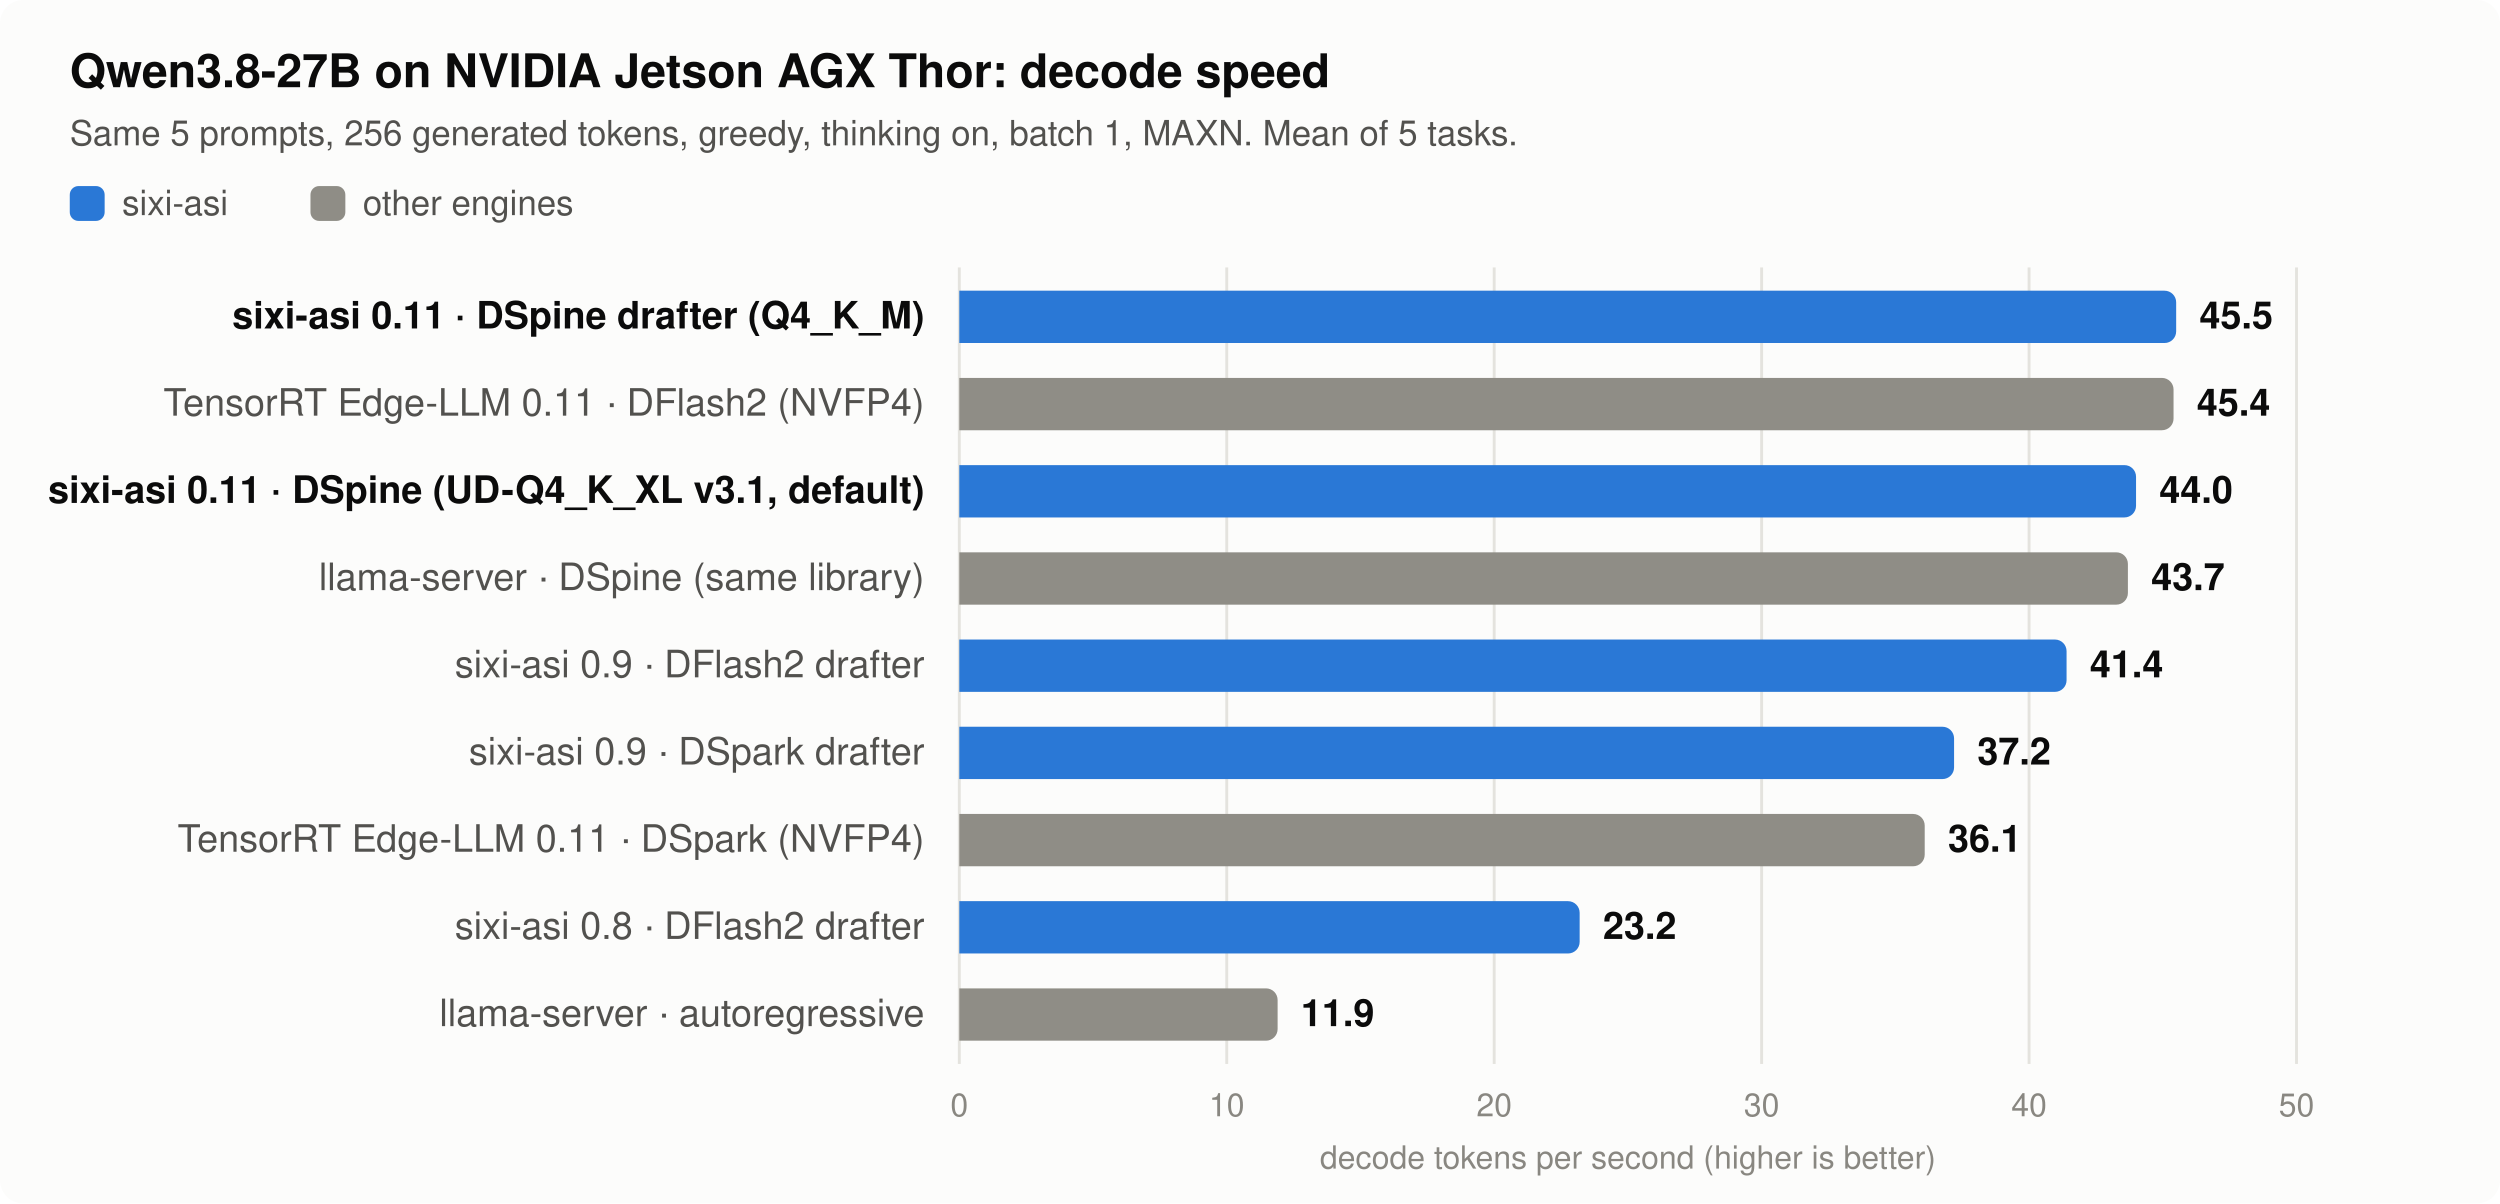
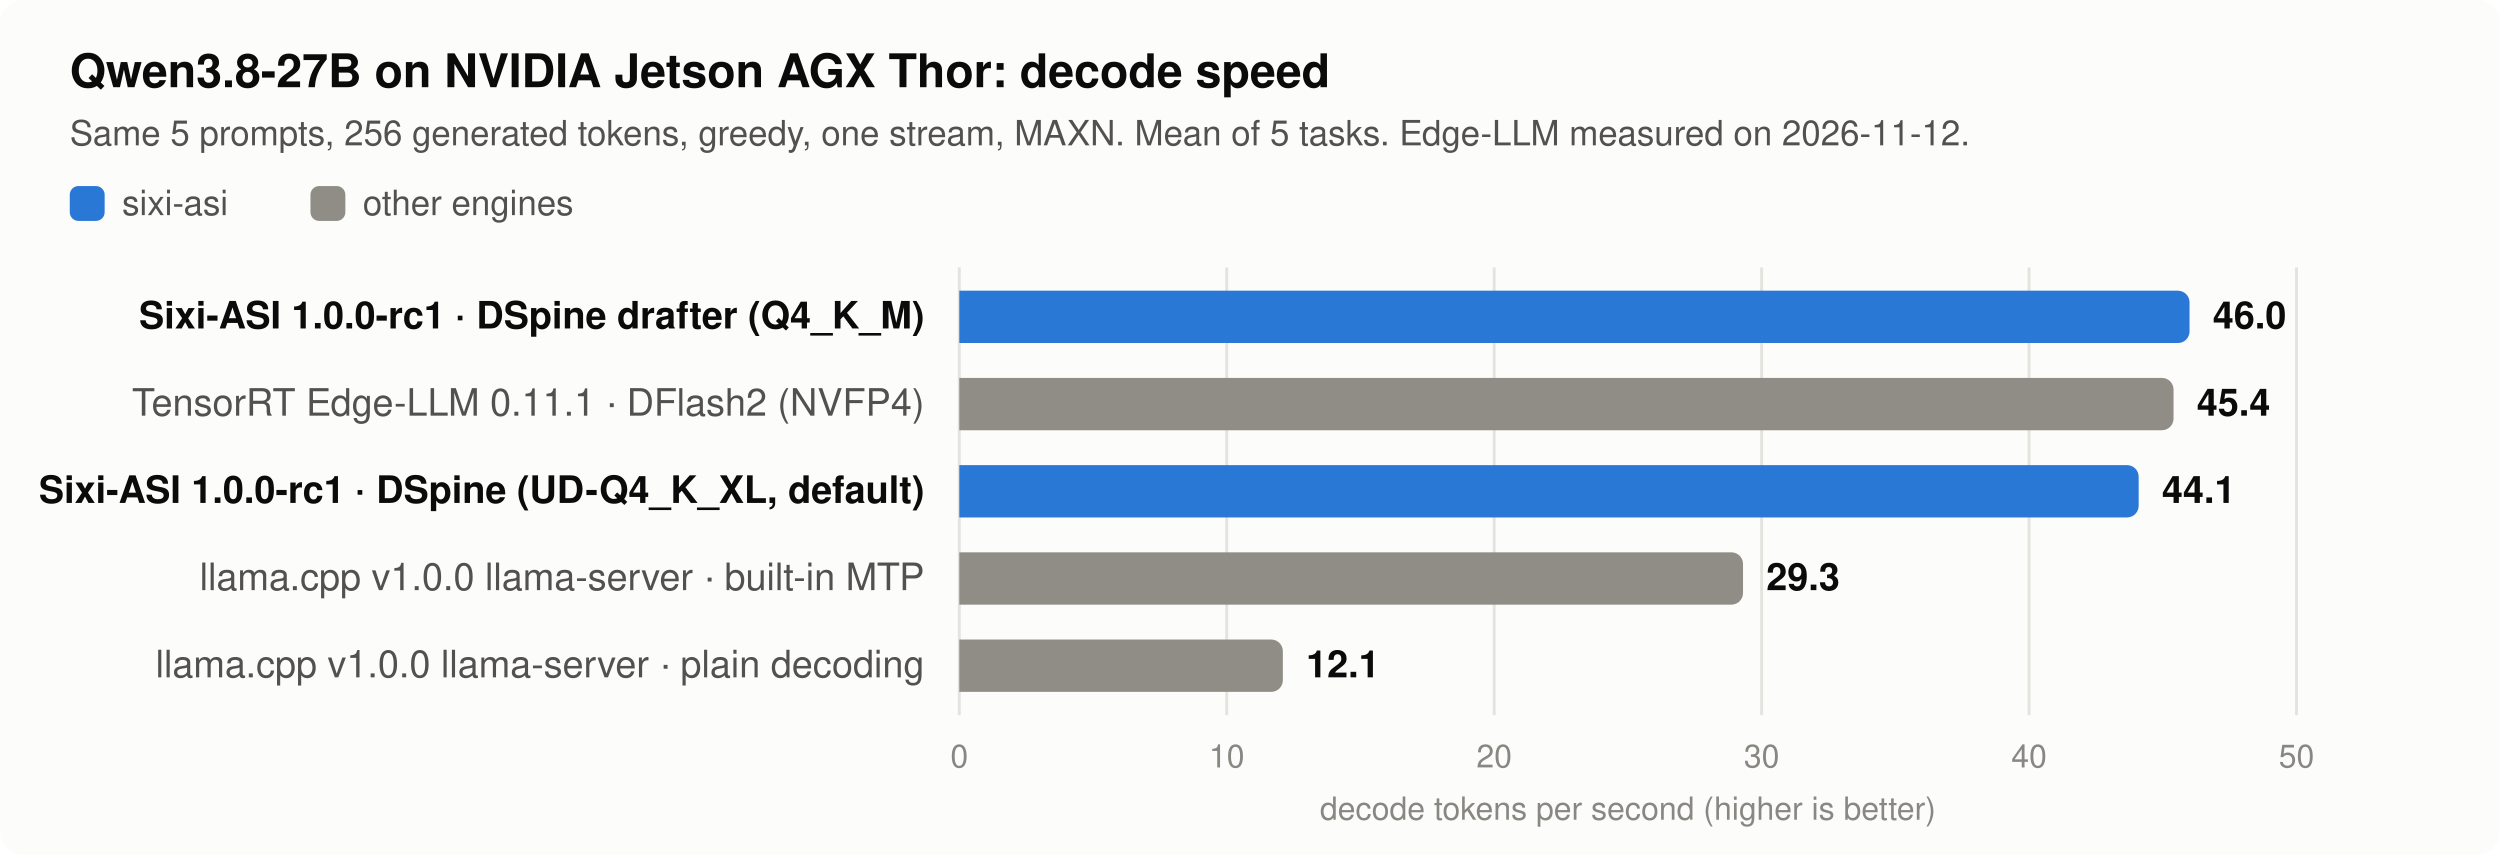
- <svg xmlns="http://www.w3.org/2000/svg" viewBox="0 0 860 414" width="860" height="414" font-family="-apple-system, BlinkMacSystemFont, 'Segoe UI', Helvetica, Arial, sans-serif" role="img" aria-label="Qwen3.8-27B on NVIDIA Jetson AGX Thor: decode speed">
-   <rect width="860" height="414" rx="8" fill="#fcfcfb" />
+ <svg xmlns="http://www.w3.org/2000/svg" viewBox="0 0 860 294" width="860" height="294" font-family="-apple-system, BlinkMacSystemFont, 'Segoe UI', Helvetica, Arial, sans-serif" role="img" aria-label="Qwen3.8-27B on NVIDIA Jetson AGX Thor: decode speed">
+   <rect width="860" height="294" rx="8" fill="#fcfcfb" />
  <text x="24.0" y="30.0" fill="#0b0b0b" font-size="16" text-anchor="start" font-weight="600">Qwen3.8-27B on NVIDIA Jetson AGX Thor: decode speed</text>
-   <text x="24.0" y="50.0" fill="#52514e" font-size="12" text-anchor="start" font-weight="400">Same 5 prompts, 256 generated tokens, greedy, thinking on, batch 1, MAXN. Mean of 5 tasks.</text>
+   <text x="24.0" y="50.0" fill="#52514e" font-size="12" text-anchor="start" font-weight="400">Same 5 prompts, 256 generated tokens, greedy, one stream, MAXN. Mean of 5 tasks. Edge-LLM measured on 2026-11-12.</text>
  <rect x="24" y="64" width="12" height="12" rx="3" fill="#2a78d6" />
  <text x="42.0" y="74.0" fill="#52514e" font-size="12" text-anchor="start" font-weight="400">sixi-asi</text>
  <rect x="106.8" y="64" width="12" height="12" rx="3" fill="#8f8d86" />
  <text x="124.8" y="74.0" fill="#52514e" font-size="12" text-anchor="start" font-weight="400">other engines</text>
-   <line x1="330.0" y1="92" x2="330.0" y2="366" stroke="#e4e3de" stroke-width="1" />
-   <text x="330.0" y="384.0" fill="#898781" font-size="11" text-anchor="middle" font-weight="400">0</text>
-   <line x1="422.0" y1="92" x2="422.0" y2="366" stroke="#e4e3de" stroke-width="1" />
-   <text x="422.0" y="384.0" fill="#898781" font-size="11" text-anchor="middle" font-weight="400">10</text>
-   <line x1="514.0" y1="92" x2="514.0" y2="366" stroke="#e4e3de" stroke-width="1" />
-   <text x="514.0" y="384.0" fill="#898781" font-size="11" text-anchor="middle" font-weight="400">20</text>
-   <line x1="606.0" y1="92" x2="606.0" y2="366" stroke="#e4e3de" stroke-width="1" />
-   <text x="606.0" y="384.0" fill="#898781" font-size="11" text-anchor="middle" font-weight="400">30</text>
-   <line x1="698.0" y1="92" x2="698.0" y2="366" stroke="#e4e3de" stroke-width="1" />
-   <text x="698.0" y="384.0" fill="#898781" font-size="11" text-anchor="middle" font-weight="400">40</text>
-   <line x1="790.0" y1="92" x2="790.0" y2="366" stroke="#e4e3de" stroke-width="1" />
-   <text x="790.0" y="384.0" fill="#898781" font-size="11" text-anchor="middle" font-weight="400">50</text>
-   <text x="560.0" y="402.0" fill="#898781" font-size="11" text-anchor="middle" font-weight="400">decode tokens per second (higher is better)</text>
-   <text x="318.0" y="113.0" fill="#0b0b0b" font-size="13" text-anchor="end" font-weight="600">sixi-asi 0.11 · DSpine drafter (Q4_K_M)</text>
-   <path d="M330.0,100.0 h414.6 a4,4 0 0 1 4,4 v10.0 a4,4 0 0 1 -4,4 h-414.6 z" fill="#2a78d6" />
-   <text x="756.6" y="113.0" fill="#0b0b0b" font-size="13" text-anchor="start" font-weight="600">45.5</text>
-   <text x="318.0" y="143.0" fill="#52514e" font-size="13" text-anchor="end" font-weight="400">TensorRT Edge-LLM 0.11 · DFlash2 (NVFP4)</text>
+   <line x1="330.0" y1="92" x2="330.0" y2="246" stroke="#e4e3de" stroke-width="1" />
+   <text x="330.0" y="264.0" fill="#898781" font-size="11" text-anchor="middle" font-weight="400">0</text>
+   <line x1="422.0" y1="92" x2="422.0" y2="246" stroke="#e4e3de" stroke-width="1" />
+   <text x="422.0" y="264.0" fill="#898781" font-size="11" text-anchor="middle" font-weight="400">10</text>
+   <line x1="514.0" y1="92" x2="514.0" y2="246" stroke="#e4e3de" stroke-width="1" />
+   <text x="514.0" y="264.0" fill="#898781" font-size="11" text-anchor="middle" font-weight="400">20</text>
+   <line x1="606.0" y1="92" x2="606.0" y2="246" stroke="#e4e3de" stroke-width="1" />
+   <text x="606.0" y="264.0" fill="#898781" font-size="11" text-anchor="middle" font-weight="400">30</text>
+   <line x1="698.0" y1="92" x2="698.0" y2="246" stroke="#e4e3de" stroke-width="1" />
+   <text x="698.0" y="264.0" fill="#898781" font-size="11" text-anchor="middle" font-weight="400">40</text>
+   <line x1="790.0" y1="92" x2="790.0" y2="246" stroke="#e4e3de" stroke-width="1" />
+   <text x="790.0" y="264.0" fill="#898781" font-size="11" text-anchor="middle" font-weight="400">50</text>
+   <text x="560.0" y="282.0" fill="#898781" font-size="11" text-anchor="middle" font-weight="400">decode tokens per second (higher is better)</text>
+   <text x="318.0" y="113.0" fill="#0b0b0b" font-size="13" text-anchor="end" font-weight="600">Sixi-ASI 1.0.0-rc1 · DSpine drafter (Q4_K_M)</text>
+   <path d="M330.0,100.0 h419.2 a4,4 0 0 1 4,4 v10.0 a4,4 0 0 1 -4,4 h-419.2 z" fill="#2a78d6" />
+   <text x="761.2" y="113.0" fill="#0b0b0b" font-size="13" text-anchor="start" font-weight="600">46.0</text>
+   <text x="318.0" y="143.0" fill="#52514e" font-size="13" text-anchor="end" font-weight="400">TensorRT Edge-LLM 0.11.1 · DFlash2 (NVFP4)</text>
  <path d="M330.0,130.0 h413.7 a4,4 0 0 1 4,4 v10.0 a4,4 0 0 1 -4,4 h-413.7 z" fill="#8f8d86" />
  <text x="755.7" y="143.0" fill="#0b0b0b" font-size="13" text-anchor="start" font-weight="600">45.4</text>
-   <text x="318.0" y="173.0" fill="#0b0b0b" font-size="13" text-anchor="end" font-weight="600">sixi-asi 0.11 · DSpine (UD-Q4_K_XL v3.1, default)</text>
-   <path d="M330.0,160.0 h400.8 a4,4 0 0 1 4,4 v10.0 a4,4 0 0 1 -4,4 h-400.8 z" fill="#2a78d6" />
-   <text x="742.8" y="173.0" fill="#0b0b0b" font-size="13" text-anchor="start" font-weight="600">44.0</text>
-   <text x="318.0" y="203.0" fill="#52514e" font-size="13" text-anchor="end" font-weight="400">llama-server · DSpine (same library)</text>
-   <path d="M330.0,190.0 h398.0 a4,4 0 0 1 4,4 v10.0 a4,4 0 0 1 -4,4 h-398.0 z" fill="#8f8d86" />
-   <text x="740.0" y="203.0" fill="#0b0b0b" font-size="13" text-anchor="start" font-weight="600">43.7</text>
-   <text x="318.0" y="233.0" fill="#52514e" font-size="13" text-anchor="end" font-weight="400">sixi-asi 0.9 · DFlash2 drafter</text>
-   <path d="M330.0,220.0 h376.9 a4,4 0 0 1 4,4 v10.0 a4,4 0 0 1 -4,4 h-376.9 z" fill="#2a78d6" />
-   <text x="718.9" y="233.0" fill="#0b0b0b" font-size="13" text-anchor="start" font-weight="600">41.4</text>
-   <text x="318.0" y="263.0" fill="#52514e" font-size="13" text-anchor="end" font-weight="400">sixi-asi 0.9 · DSpark drafter</text>
-   <path d="M330.0,250.0 h338.2 a4,4 0 0 1 4,4 v10.0 a4,4 0 0 1 -4,4 h-338.2 z" fill="#2a78d6" />
-   <text x="680.2" y="263.0" fill="#0b0b0b" font-size="13" text-anchor="start" font-weight="600">37.2</text>
-   <text x="318.0" y="293.0" fill="#52514e" font-size="13" text-anchor="end" font-weight="400">TensorRT Edge-LLM 0.11 · DSpark (NVFP4)</text>
-   <path d="M330.0,280.0 h328.1 a4,4 0 0 1 4,4 v10.0 a4,4 0 0 1 -4,4 h-328.1 z" fill="#8f8d86" />
-   <text x="670.1" y="293.0" fill="#0b0b0b" font-size="13" text-anchor="start" font-weight="600">36.1</text>
-   <text x="318.0" y="323.0" fill="#52514e" font-size="13" text-anchor="end" font-weight="400">sixi-asi 0.8 · DFlash2 drafter</text>
-   <path d="M330.0,310.0 h209.4 a4,4 0 0 1 4,4 v10.0 a4,4 0 0 1 -4,4 h-209.4 z" fill="#2a78d6" />
-   <text x="551.4" y="323.0" fill="#0b0b0b" font-size="13" text-anchor="start" font-weight="600">23.2</text>
-   <text x="318.0" y="353.0" fill="#52514e" font-size="13" text-anchor="end" font-weight="400">llama-server · autoregressive</text>
-   <path d="M330.0,340.0 h105.5 a4,4 0 0 1 4,4 v10.0 a4,4 0 0 1 -4,4 h-105.5 z" fill="#8f8d86" />
-   <text x="447.5" y="353.0" fill="#0b0b0b" font-size="13" text-anchor="start" font-weight="600">11.9</text>
+   <text x="318.0" y="173.0" fill="#0b0b0b" font-size="13" text-anchor="end" font-weight="600">Sixi-ASI 1.0.0-rc1 · DSpine (UD-Q4_K_XL, default)</text>
+   <path d="M330.0,160.0 h401.7 a4,4 0 0 1 4,4 v10.0 a4,4 0 0 1 -4,4 h-401.7 z" fill="#2a78d6" />
+   <text x="743.7" y="173.0" fill="#0b0b0b" font-size="13" text-anchor="start" font-weight="600">44.1</text>
+   <text x="318.0" y="203.0" fill="#52514e" font-size="13" text-anchor="end" font-weight="400">llama.cpp v1.0.0 llama-server · built-in MTP</text>
+   <path d="M330.0,190.0 h265.6 a4,4 0 0 1 4,4 v10.0 a4,4 0 0 1 -4,4 h-265.6 z" fill="#8f8d86" />
+   <text x="607.6" y="203.0" fill="#0b0b0b" font-size="13" text-anchor="start" font-weight="600">29.3</text>
+   <text x="318.0" y="233.0" fill="#52514e" font-size="13" text-anchor="end" font-weight="400">llama.cpp v1.0.0 llama-server · plain decoding</text>
+   <path d="M330.0,220.0 h107.3 a4,4 0 0 1 4,4 v10.0 a4,4 0 0 1 -4,4 h-107.3 z" fill="#8f8d86" />
+   <text x="449.3" y="233.0" fill="#0b0b0b" font-size="13" text-anchor="start" font-weight="600">12.1</text>
</svg>
